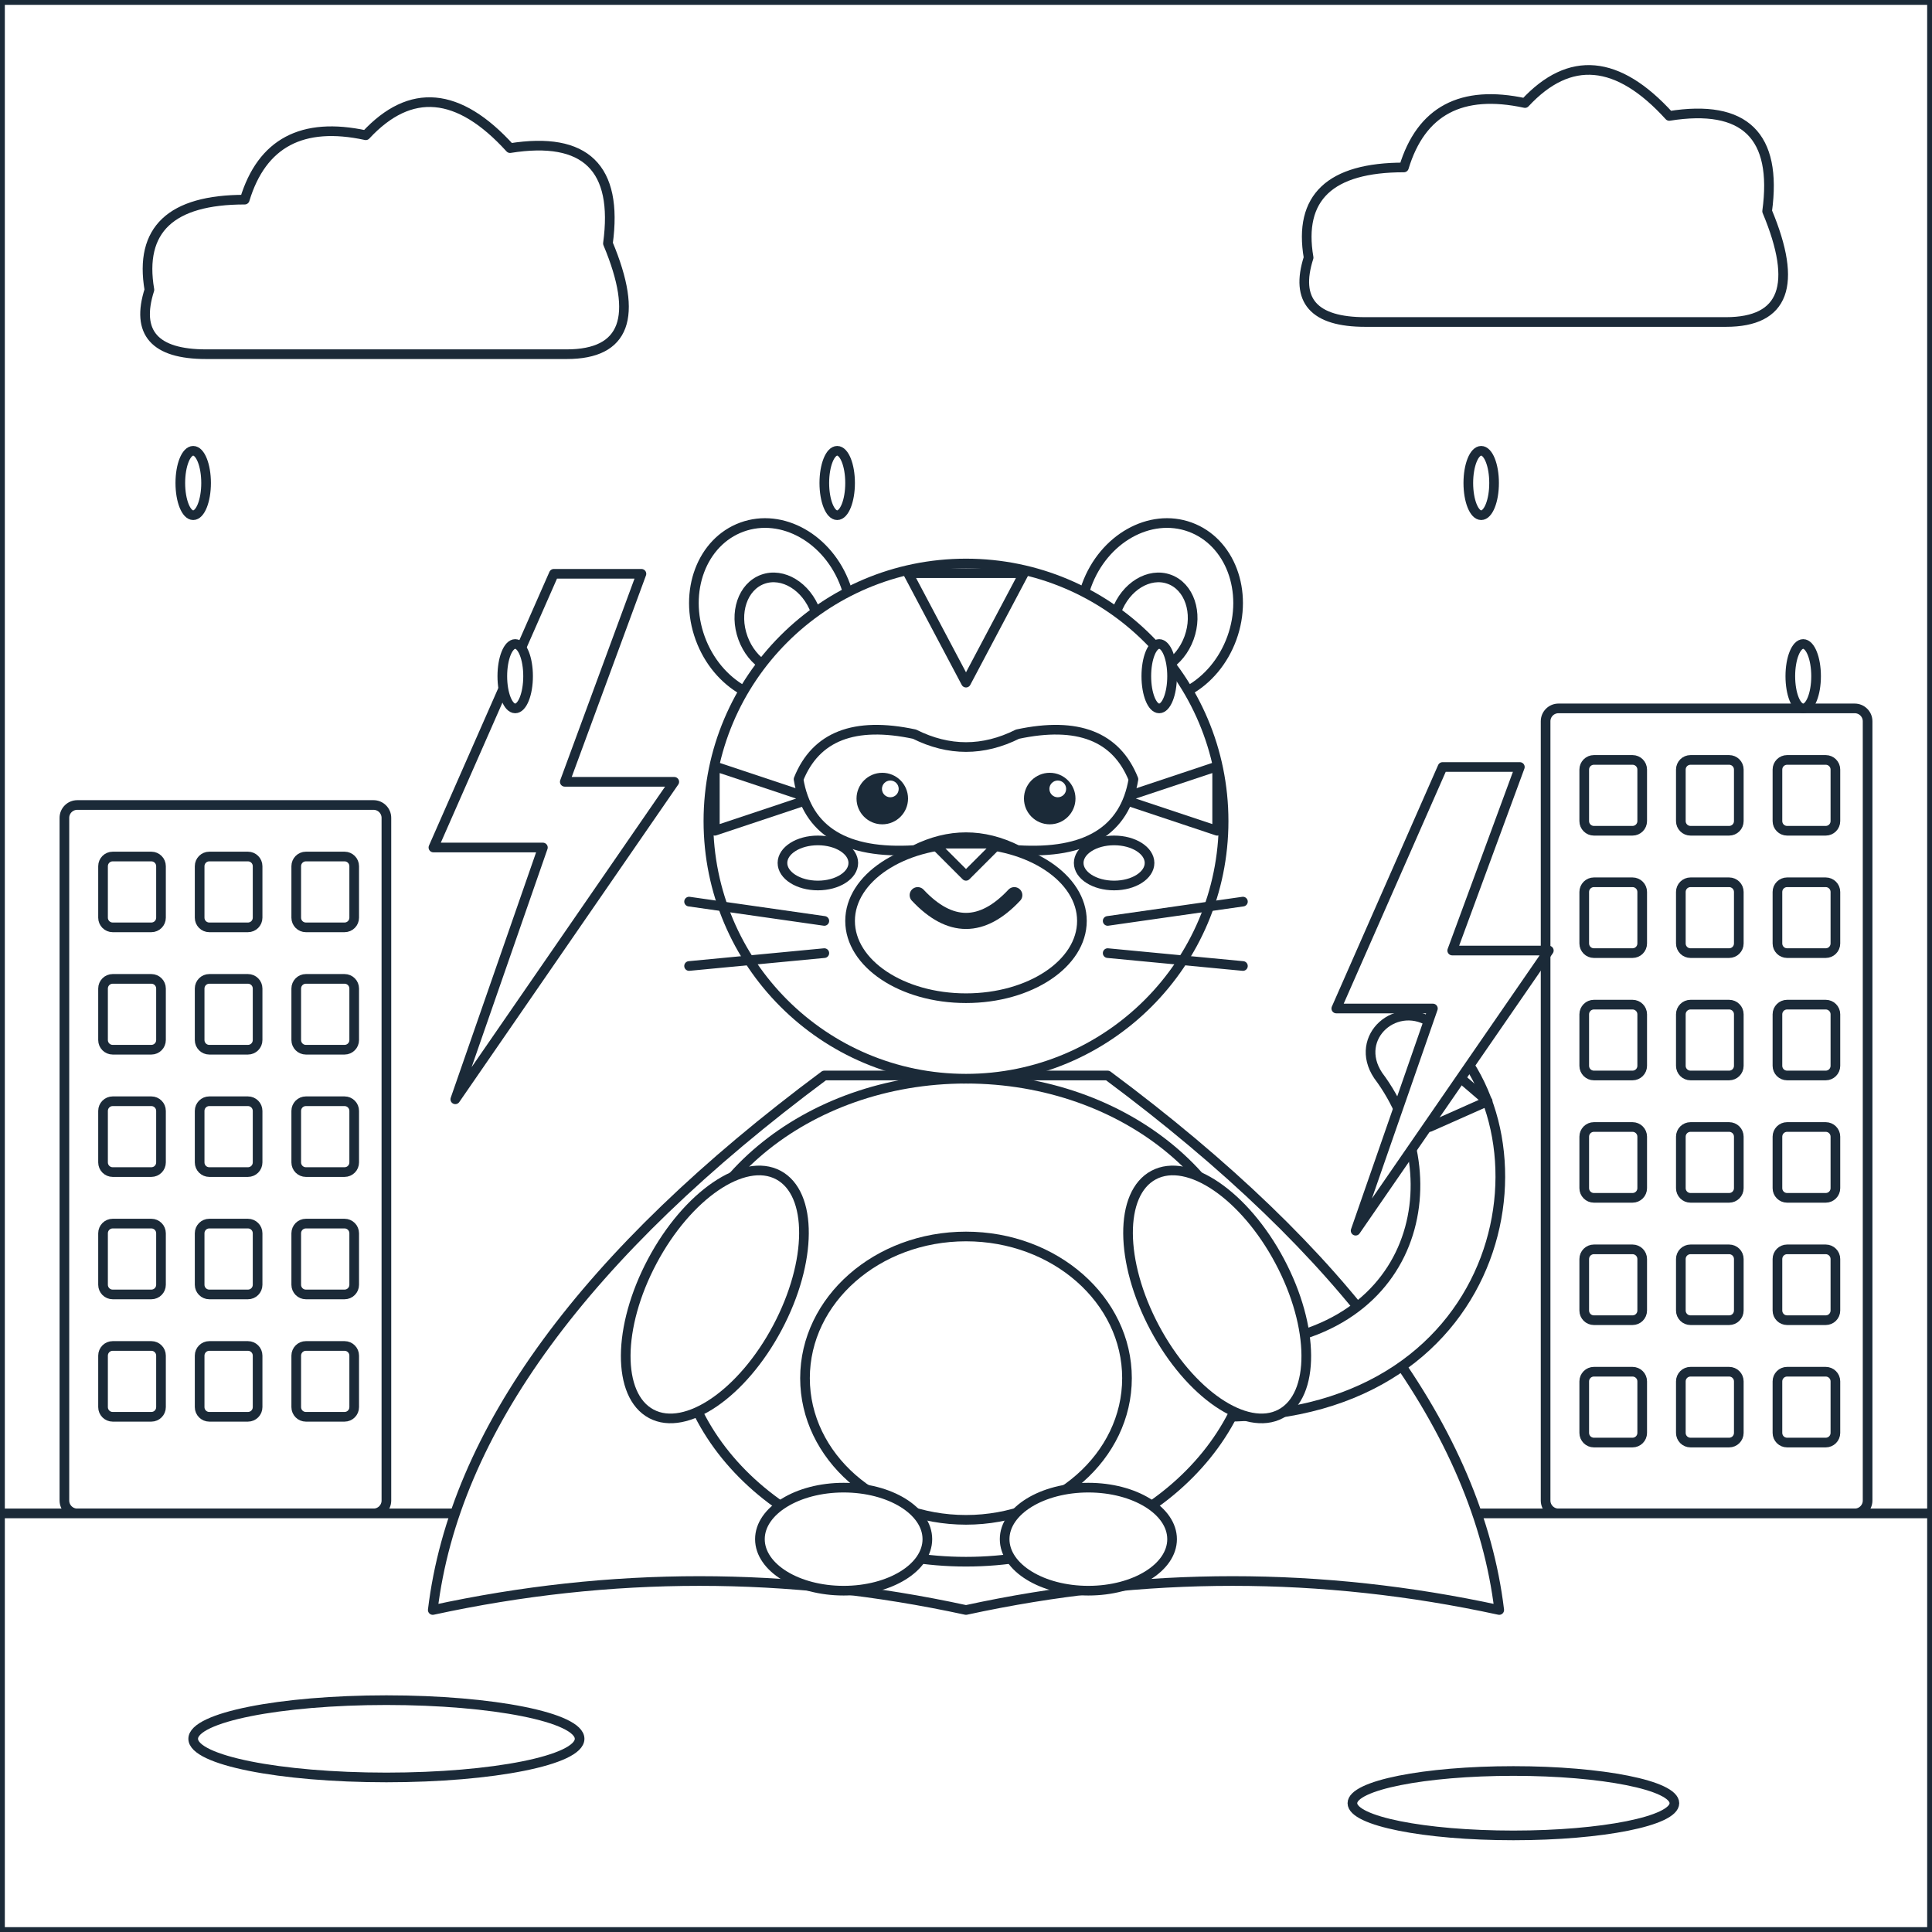
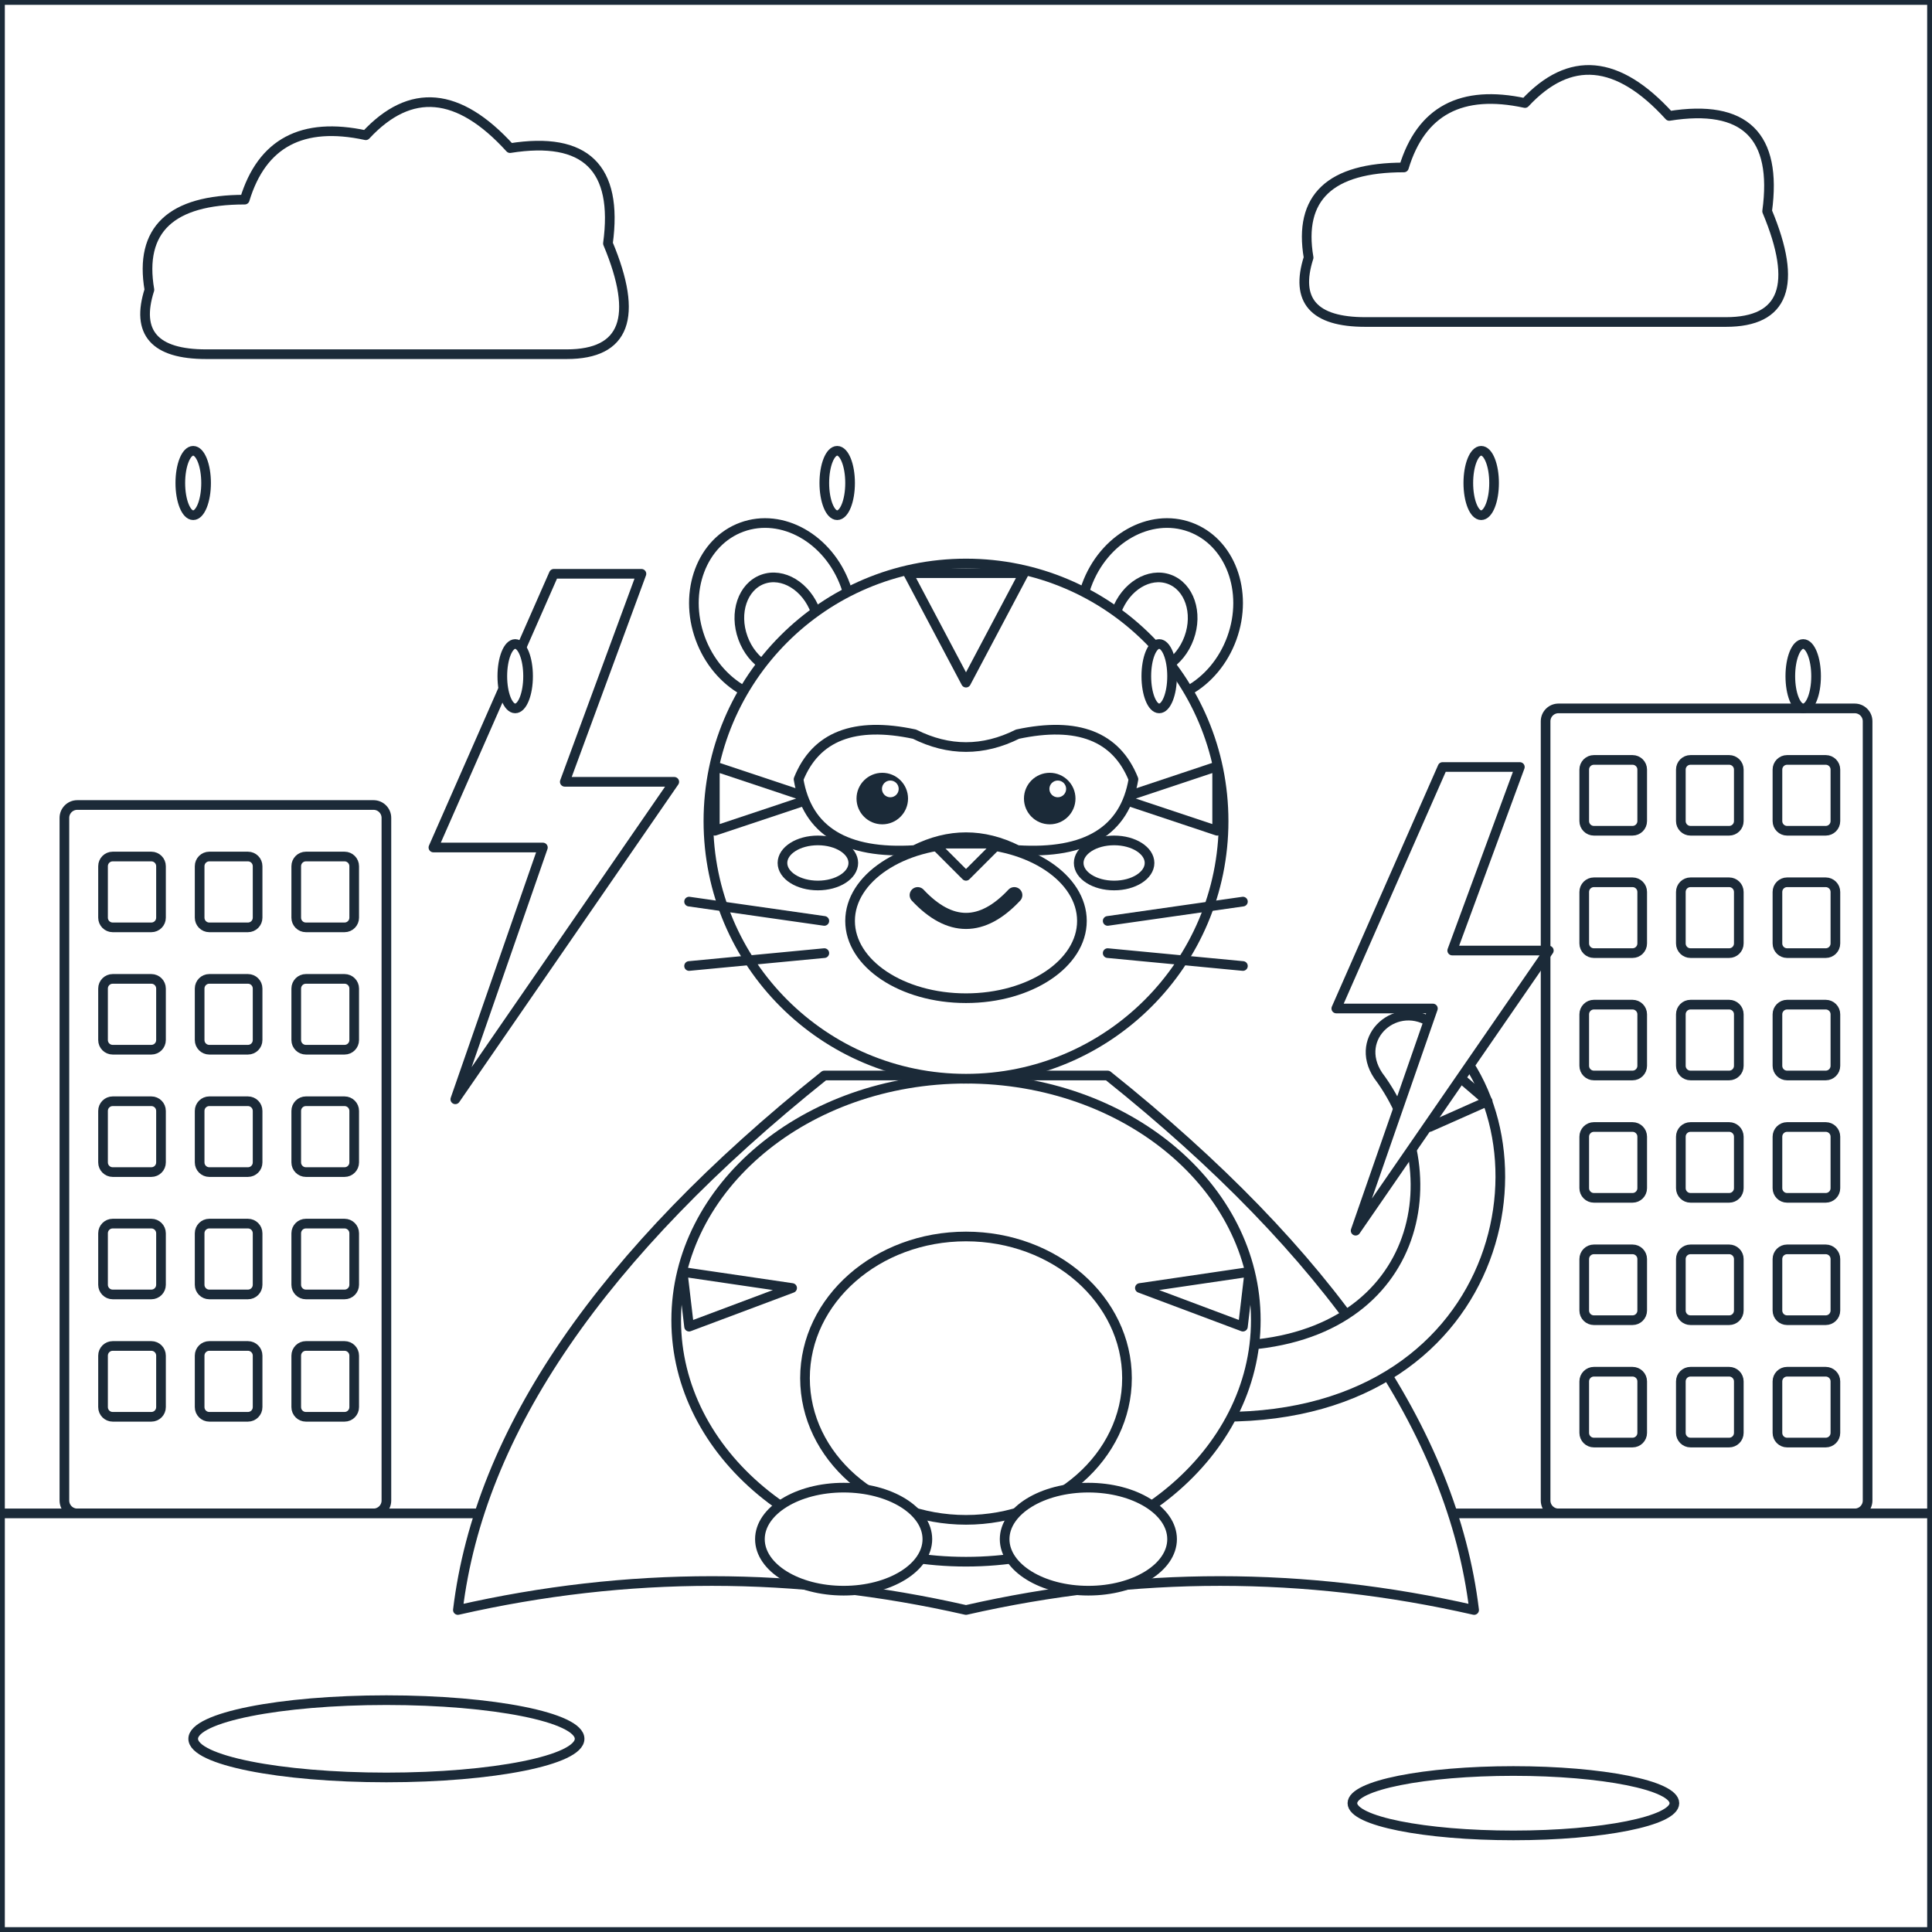
<svg xmlns="http://www.w3.org/2000/svg" viewBox="0 0 600 600" data-picture="ho--tia-chop">
  <g class="scene-back">
    <rect x="0" y="0" width="600" height="600" rx="0" id="r-nen-troi" data-region="nen-troi" class="region" fill="#FFFFFF" stroke="#1B2A38" stroke-width="3" stroke-linejoin="round" />
    <path d="M 64 110 Q 40 110 46.4 90 Q 41.6 62 76 62 Q 84 35.6 113.6 42 Q 134.4 19.6 158.4 46 Q 193.6 40.4 188.8 75.6 Q 203.2 110 176 110 Z" id="r-may-mua-1" data-region="may-mua-1" class="region" fill="#FFFFFF" stroke="#1B2A38" stroke-width="3" stroke-linejoin="round" />
    <path d="M 424 100 Q 400 100 406.4 80 Q 401.6 52 436 52 Q 444 25.6 473.6 32 Q 494.4 9.6 518.4 36 Q 553.6 30.4 548.8 65.6 Q 563.2 100 536 100 Z" id="r-may-mua-2" data-region="may-mua-2" class="region" fill="#FFFFFF" stroke="#1B2A38" stroke-width="3" stroke-linejoin="round" />
    <rect x="20" y="250" width="100" height="220" rx="4" id="r-nha-mua-1" data-region="nha-mua-1" class="region" fill="#FFFFFF" stroke="#1B2A38" stroke-width="3" stroke-linejoin="round" />
    <rect x="32" y="266" width="18" height="22" rx="3" id="r-nha-mua-1-cs-1" data-region="nha-mua-1-cs-1" class="region" fill="#FFFFFF" stroke="#1B2A38" stroke-width="3" stroke-linejoin="round" />
    <rect x="62" y="266" width="18" height="22" rx="3" id="r-nha-mua-1-cs-2" data-region="nha-mua-1-cs-2" class="region" fill="#FFFFFF" stroke="#1B2A38" stroke-width="3" stroke-linejoin="round" />
    <rect x="92" y="266" width="18" height="22" rx="3" id="r-nha-mua-1-cs-3" data-region="nha-mua-1-cs-3" class="region" fill="#FFFFFF" stroke="#1B2A38" stroke-width="3" stroke-linejoin="round" />
    <rect x="32" y="304" width="18" height="22" rx="3" id="r-nha-mua-1-cs-4" data-region="nha-mua-1-cs-4" class="region" fill="#FFFFFF" stroke="#1B2A38" stroke-width="3" stroke-linejoin="round" />
    <rect x="62" y="304" width="18" height="22" rx="3" id="r-nha-mua-1-cs-5" data-region="nha-mua-1-cs-5" class="region" fill="#FFFFFF" stroke="#1B2A38" stroke-width="3" stroke-linejoin="round" />
    <rect x="92" y="304" width="18" height="22" rx="3" id="r-nha-mua-1-cs-6" data-region="nha-mua-1-cs-6" class="region" fill="#FFFFFF" stroke="#1B2A38" stroke-width="3" stroke-linejoin="round" />
    <rect x="32" y="342" width="18" height="22" rx="3" id="r-nha-mua-1-cs-7" data-region="nha-mua-1-cs-7" class="region" fill="#FFFFFF" stroke="#1B2A38" stroke-width="3" stroke-linejoin="round" />
    <rect x="62" y="342" width="18" height="22" rx="3" id="r-nha-mua-1-cs-8" data-region="nha-mua-1-cs-8" class="region" fill="#FFFFFF" stroke="#1B2A38" stroke-width="3" stroke-linejoin="round" />
    <rect x="92" y="342" width="18" height="22" rx="3" id="r-nha-mua-1-cs-9" data-region="nha-mua-1-cs-9" class="region" fill="#FFFFFF" stroke="#1B2A38" stroke-width="3" stroke-linejoin="round" />
    <rect x="32" y="380" width="18" height="22" rx="3" id="r-nha-mua-1-cs-10" data-region="nha-mua-1-cs-10" class="region" fill="#FFFFFF" stroke="#1B2A38" stroke-width="3" stroke-linejoin="round" />
    <rect x="62" y="380" width="18" height="22" rx="3" id="r-nha-mua-1-cs-11" data-region="nha-mua-1-cs-11" class="region" fill="#FFFFFF" stroke="#1B2A38" stroke-width="3" stroke-linejoin="round" />
    <rect x="92" y="380" width="18" height="22" rx="3" id="r-nha-mua-1-cs-12" data-region="nha-mua-1-cs-12" class="region" fill="#FFFFFF" stroke="#1B2A38" stroke-width="3" stroke-linejoin="round" />
    <rect x="32" y="418" width="18" height="22" rx="3" id="r-nha-mua-1-cs-13" data-region="nha-mua-1-cs-13" class="region" fill="#FFFFFF" stroke="#1B2A38" stroke-width="3" stroke-linejoin="round" />
    <rect x="62" y="418" width="18" height="22" rx="3" id="r-nha-mua-1-cs-14" data-region="nha-mua-1-cs-14" class="region" fill="#FFFFFF" stroke="#1B2A38" stroke-width="3" stroke-linejoin="round" />
    <rect x="92" y="418" width="18" height="22" rx="3" id="r-nha-mua-1-cs-15" data-region="nha-mua-1-cs-15" class="region" fill="#FFFFFF" stroke="#1B2A38" stroke-width="3" stroke-linejoin="round" />
    <rect x="480" y="220" width="100" height="250" rx="4" id="r-nha-mua-2" data-region="nha-mua-2" class="region" fill="#FFFFFF" stroke="#1B2A38" stroke-width="3" stroke-linejoin="round" />
    <rect x="492" y="236" width="18" height="22" rx="3" id="r-nha-mua-2-cs-1" data-region="nha-mua-2-cs-1" class="region" fill="#FFFFFF" stroke="#1B2A38" stroke-width="3" stroke-linejoin="round" />
    <rect x="522" y="236" width="18" height="22" rx="3" id="r-nha-mua-2-cs-2" data-region="nha-mua-2-cs-2" class="region" fill="#FFFFFF" stroke="#1B2A38" stroke-width="3" stroke-linejoin="round" />
    <rect x="552" y="236" width="18" height="22" rx="3" id="r-nha-mua-2-cs-3" data-region="nha-mua-2-cs-3" class="region" fill="#FFFFFF" stroke="#1B2A38" stroke-width="3" stroke-linejoin="round" />
    <rect x="492" y="274" width="18" height="22" rx="3" id="r-nha-mua-2-cs-4" data-region="nha-mua-2-cs-4" class="region" fill="#FFFFFF" stroke="#1B2A38" stroke-width="3" stroke-linejoin="round" />
    <rect x="522" y="274" width="18" height="22" rx="3" id="r-nha-mua-2-cs-5" data-region="nha-mua-2-cs-5" class="region" fill="#FFFFFF" stroke="#1B2A38" stroke-width="3" stroke-linejoin="round" />
    <rect x="552" y="274" width="18" height="22" rx="3" id="r-nha-mua-2-cs-6" data-region="nha-mua-2-cs-6" class="region" fill="#FFFFFF" stroke="#1B2A38" stroke-width="3" stroke-linejoin="round" />
    <rect x="492" y="312" width="18" height="22" rx="3" id="r-nha-mua-2-cs-7" data-region="nha-mua-2-cs-7" class="region" fill="#FFFFFF" stroke="#1B2A38" stroke-width="3" stroke-linejoin="round" />
    <rect x="522" y="312" width="18" height="22" rx="3" id="r-nha-mua-2-cs-8" data-region="nha-mua-2-cs-8" class="region" fill="#FFFFFF" stroke="#1B2A38" stroke-width="3" stroke-linejoin="round" />
    <rect x="552" y="312" width="18" height="22" rx="3" id="r-nha-mua-2-cs-9" data-region="nha-mua-2-cs-9" class="region" fill="#FFFFFF" stroke="#1B2A38" stroke-width="3" stroke-linejoin="round" />
    <rect x="492" y="350" width="18" height="22" rx="3" id="r-nha-mua-2-cs-10" data-region="nha-mua-2-cs-10" class="region" fill="#FFFFFF" stroke="#1B2A38" stroke-width="3" stroke-linejoin="round" />
    <rect x="522" y="350" width="18" height="22" rx="3" id="r-nha-mua-2-cs-11" data-region="nha-mua-2-cs-11" class="region" fill="#FFFFFF" stroke="#1B2A38" stroke-width="3" stroke-linejoin="round" />
    <rect x="552" y="350" width="18" height="22" rx="3" id="r-nha-mua-2-cs-12" data-region="nha-mua-2-cs-12" class="region" fill="#FFFFFF" stroke="#1B2A38" stroke-width="3" stroke-linejoin="round" />
    <rect x="492" y="388" width="18" height="22" rx="3" id="r-nha-mua-2-cs-13" data-region="nha-mua-2-cs-13" class="region" fill="#FFFFFF" stroke="#1B2A38" stroke-width="3" stroke-linejoin="round" />
    <rect x="522" y="388" width="18" height="22" rx="3" id="r-nha-mua-2-cs-14" data-region="nha-mua-2-cs-14" class="region" fill="#FFFFFF" stroke="#1B2A38" stroke-width="3" stroke-linejoin="round" />
    <rect x="552" y="388" width="18" height="22" rx="3" id="r-nha-mua-2-cs-15" data-region="nha-mua-2-cs-15" class="region" fill="#FFFFFF" stroke="#1B2A38" stroke-width="3" stroke-linejoin="round" />
    <rect x="492" y="426" width="18" height="22" rx="3" id="r-nha-mua-2-cs-16" data-region="nha-mua-2-cs-16" class="region" fill="#FFFFFF" stroke="#1B2A38" stroke-width="3" stroke-linejoin="round" />
    <rect x="522" y="426" width="18" height="22" rx="3" id="r-nha-mua-2-cs-17" data-region="nha-mua-2-cs-17" class="region" fill="#FFFFFF" stroke="#1B2A38" stroke-width="3" stroke-linejoin="round" />
    <rect x="552" y="426" width="18" height="22" rx="3" id="r-nha-mua-2-cs-18" data-region="nha-mua-2-cs-18" class="region" fill="#FFFFFF" stroke="#1B2A38" stroke-width="3" stroke-linejoin="round" />
    <rect x="0" y="470" width="600" height="130" rx="0" id="r-nen-dat" data-region="nen-dat" class="region" fill="#FFFFFF" stroke="#1B2A38" stroke-width="3" stroke-linejoin="round" />
    <ellipse cx="120" cy="540" rx="60" ry="12" id="r-vung-nuoc-1" data-region="vung-nuoc-1" class="region" fill="#FFFFFF" stroke="#1B2A38" stroke-width="3" stroke-linejoin="round" />
    <ellipse cx="470" cy="560" rx="50" ry="10" id="r-vung-nuoc-2" data-region="vung-nuoc-2" class="region" fill="#FFFFFF" stroke="#1B2A38" stroke-width="3" stroke-linejoin="round" />
  </g>
  <g id="subject" class="subject anim-bounce">
-     <path d="M 256 334 L 344 334 Q 455.6 417 465.6 500 Q 382.8 482 300 500 Q 217.2 482 134.4 500 Q 144.4 417 256 334 Z" id="r-ao-choang" data-region="ao-choang" class="region" fill="#FFFFFF" stroke="#1B2A38" stroke-width="3" stroke-linejoin="round" />
+     <path d="M 256 334 L 344 334 Q 447.8 417 457.8 500 Q 378.9 482 300 500 Q 221.1 482 142.2 500 Q 152.2 417 256 334 Z" id="r-ao-choang" data-region="ao-choang" class="region" fill="#FFFFFF" stroke="#1B2A38" stroke-width="3" stroke-linejoin="round" />
    <path d="M 380 440 C 470 440 485 350 445 318 C 434 310 420 322 428 334 C 452 366 440 418 380 418 Z" id="r-duoi" data-region="duoi" class="region" fill="#FFFFFF" stroke="#1B2A38" stroke-width="3" stroke-linejoin="round" />
    <polygon points="448,330 462,342 444,350" id="r-soc-duoi" data-region="soc-duoi" class="region" fill="#FFFFFF" stroke="#1B2A38" stroke-width="3" stroke-linejoin="round" />
    <ellipse cx="300" cy="410" rx="90" ry="75" id="r-than" data-region="than" class="region" fill="#FFFFFF" stroke="#1B2A38" stroke-width="3" stroke-linejoin="round" />
    <ellipse cx="300" cy="428" rx="50" ry="44" id="r-bung" data-region="bung" class="region" fill="#FFFFFF" stroke="#1B2A38" stroke-width="3" stroke-linejoin="round" />
    <polygon points="212,395 246,400 214,412" id="r-soc-than-trai" data-region="soc-than-trai" class="region" fill="#FFFFFF" stroke="#1B2A38" stroke-width="3" stroke-linejoin="round" />
    <polygon points="388,395 354,400 386,412" id="r-soc-than-phai" data-region="soc-than-phai" class="region" fill="#FFFFFF" stroke="#1B2A38" stroke-width="3" stroke-linejoin="round" />
    <ellipse cx="262" cy="478" rx="26" ry="16" id="r-chan-trai" data-region="chan-trai" class="region" fill="#FFFFFF" stroke="#1B2A38" stroke-width="3" stroke-linejoin="round" />
    <ellipse cx="338" cy="478" rx="26" ry="16" id="r-chan-phai" data-region="chan-phai" class="region" fill="#FFFFFF" stroke="#1B2A38" stroke-width="3" stroke-linejoin="round" />
    <ellipse cx="240" cy="190" rx="24" ry="28" transform="rotate(-20 240 190)" id="r-tai-trai" data-region="tai-trai" class="region" fill="#FFFFFF" stroke="#1B2A38" stroke-width="3" stroke-linejoin="round" />
    <ellipse cx="242" cy="194" rx="12" ry="15" transform="rotate(-20 242 194)" id="r-trong-tai-trai" data-region="trong-tai-trai" class="region" fill="#FFFFFF" stroke="#1B2A38" stroke-width="3" stroke-linejoin="round" />
    <ellipse cx="360" cy="190" rx="24" ry="28" transform="rotate(20 360 190)" id="r-tai-phai" data-region="tai-phai" class="region" fill="#FFFFFF" stroke="#1B2A38" stroke-width="3" stroke-linejoin="round" />
    <ellipse cx="358" cy="194" rx="12" ry="15" transform="rotate(20 358 194)" id="r-trong-tai-phai" data-region="trong-tai-phai" class="region" fill="#FFFFFF" stroke="#1B2A38" stroke-width="3" stroke-linejoin="round" />
    <ellipse cx="300" cy="255" rx="80" ry="80" id="r-dau" data-region="dau" class="region" fill="#FFFFFF" stroke="#1B2A38" stroke-width="3" stroke-linejoin="round" />
    <polygon points="282,178 300,212 318,178" id="r-soc-tran-1" data-region="soc-tran-1" class="region" fill="#FFFFFF" stroke="#1B2A38" stroke-width="3" stroke-linejoin="round" />
    <polygon points="222,238 252,248 222,258" id="r-soc-ma-trai" data-region="soc-ma-trai" class="region" fill="#FFFFFF" stroke="#1B2A38" stroke-width="3" stroke-linejoin="round" />
    <polygon points="378,238 348,248 378,258" id="r-soc-ma-phai" data-region="soc-ma-phai" class="region" fill="#FFFFFF" stroke="#1B2A38" stroke-width="3" stroke-linejoin="round" />
    <ellipse cx="300" cy="286" rx="36" ry="24" id="r-mom" data-region="mom" class="region" fill="#FFFFFF" stroke="#1B2A38" stroke-width="3" stroke-linejoin="round" />
    <polygon points="290,262 310,262 300,272" id="r-mui" data-region="mui" class="region" fill="#FFFFFF" stroke="#1B2A38" stroke-width="3" stroke-linejoin="round" />
    <g class="deco" pointer-events="none">
      <path d="M 256 286 L 214 280 M 256 296 L 214 300 M 344 286 L 386 280 M 344 296 L 386 300" fill="none" stroke="#1B2A38" stroke-width="3" stroke-linecap="round" stroke-linejoin="round" />
    </g>
-     <ellipse cx="222" cy="402" rx="22" ry="42" transform="rotate(28 222 402)" id="r-tay-trai" data-region="tay-trai" class="region" fill="#FFFFFF" stroke="#1B2A38" stroke-width="3" stroke-linejoin="round" />
-     <ellipse cx="378" cy="402" rx="22" ry="42" transform="rotate(-28 378 402)" id="r-tay-phai" data-region="tay-phai" class="region" fill="#FFFFFF" stroke="#1B2A38" stroke-width="3" stroke-linejoin="round" />
    <path d="M 248 242 Q 256 222 284 228 Q 300 236 316 228 Q 344 222 352 242 Q 348 266 316 264 Q 300 256 284 264 Q 252 266 248 242 Z" id="r-mat-na" data-region="mat-na" class="region" fill="#FFFFFF" stroke="#1B2A38" stroke-width="3" stroke-linejoin="round" />
    <g class="deco" pointer-events="none">
      <circle cx="274" cy="248" r="8" fill="#1B2A38" />
    </g>
    <g class="deco" pointer-events="none">
      <circle cx="326" cy="248" r="8" fill="#1B2A38" />
    </g>
    <g class="deco" pointer-events="none">
      <circle cx="276.5" cy="245" r="2.6" fill="#FFFFFF" />
    </g>
    <g class="deco" pointer-events="none">
      <circle cx="328.5" cy="245" r="2.6" fill="#FFFFFF" />
    </g>
    <ellipse cx="254" cy="268" rx="11" ry="7" id="r-ma-trai" data-region="ma-trai" class="region" fill="#FFFFFF" stroke="#1B2A38" stroke-width="3" stroke-linejoin="round" />
    <ellipse cx="346" cy="268" rx="11" ry="7" id="r-ma-phai" data-region="ma-phai" class="region" fill="#FFFFFF" stroke="#1B2A38" stroke-width="3" stroke-linejoin="round" />
    <g class="deco" pointer-events="none">
      <path d="M 285 278 Q 300 294 315 278" fill="none" stroke="#1B2A38" stroke-width="5" stroke-linecap="round" stroke-linejoin="round" />
    </g>
    <polygon points="172,178.2 134.6,263.2 168.6,263.2 141.4,341.4 209.4,242.8 175.4,242.8 199.2,178.2" id="r-tia-chop-trai" data-region="tia-chop-trai" class="region" fill="#FFFFFF" stroke="#1B2A38" stroke-width="3" stroke-linejoin="round" />
    <polygon points="448,238.2 415,313.2 445,313.2 421,382.2 481,295.2 451,295.2 472,238.2" id="r-tia-chop-phai" data-region="tia-chop-phai" class="region" fill="#FFFFFF" stroke="#1B2A38" stroke-width="3" stroke-linejoin="round" />
  </g>
  <g class="scene-front">
    <ellipse cx="60" cy="150" rx="4" ry="10" id="r-giot-mua-1" data-region="giot-mua-1" class="region" fill="#FFFFFF" stroke="#1B2A38" stroke-width="3" stroke-linejoin="round" />
    <ellipse cx="160" cy="210" rx="4" ry="10" id="r-giot-mua-2" data-region="giot-mua-2" class="region" fill="#FFFFFF" stroke="#1B2A38" stroke-width="3" stroke-linejoin="round" />
    <ellipse cx="260" cy="150" rx="4" ry="10" id="r-giot-mua-3" data-region="giot-mua-3" class="region" fill="#FFFFFF" stroke="#1B2A38" stroke-width="3" stroke-linejoin="round" />
    <ellipse cx="360" cy="210" rx="4" ry="10" id="r-giot-mua-4" data-region="giot-mua-4" class="region" fill="#FFFFFF" stroke="#1B2A38" stroke-width="3" stroke-linejoin="round" />
    <ellipse cx="460" cy="150" rx="4" ry="10" id="r-giot-mua-5" data-region="giot-mua-5" class="region" fill="#FFFFFF" stroke="#1B2A38" stroke-width="3" stroke-linejoin="round" />
    <ellipse cx="560" cy="210" rx="4" ry="10" id="r-giot-mua-6" data-region="giot-mua-6" class="region" fill="#FFFFFF" stroke="#1B2A38" stroke-width="3" stroke-linejoin="round" />
  </g>
</svg>
